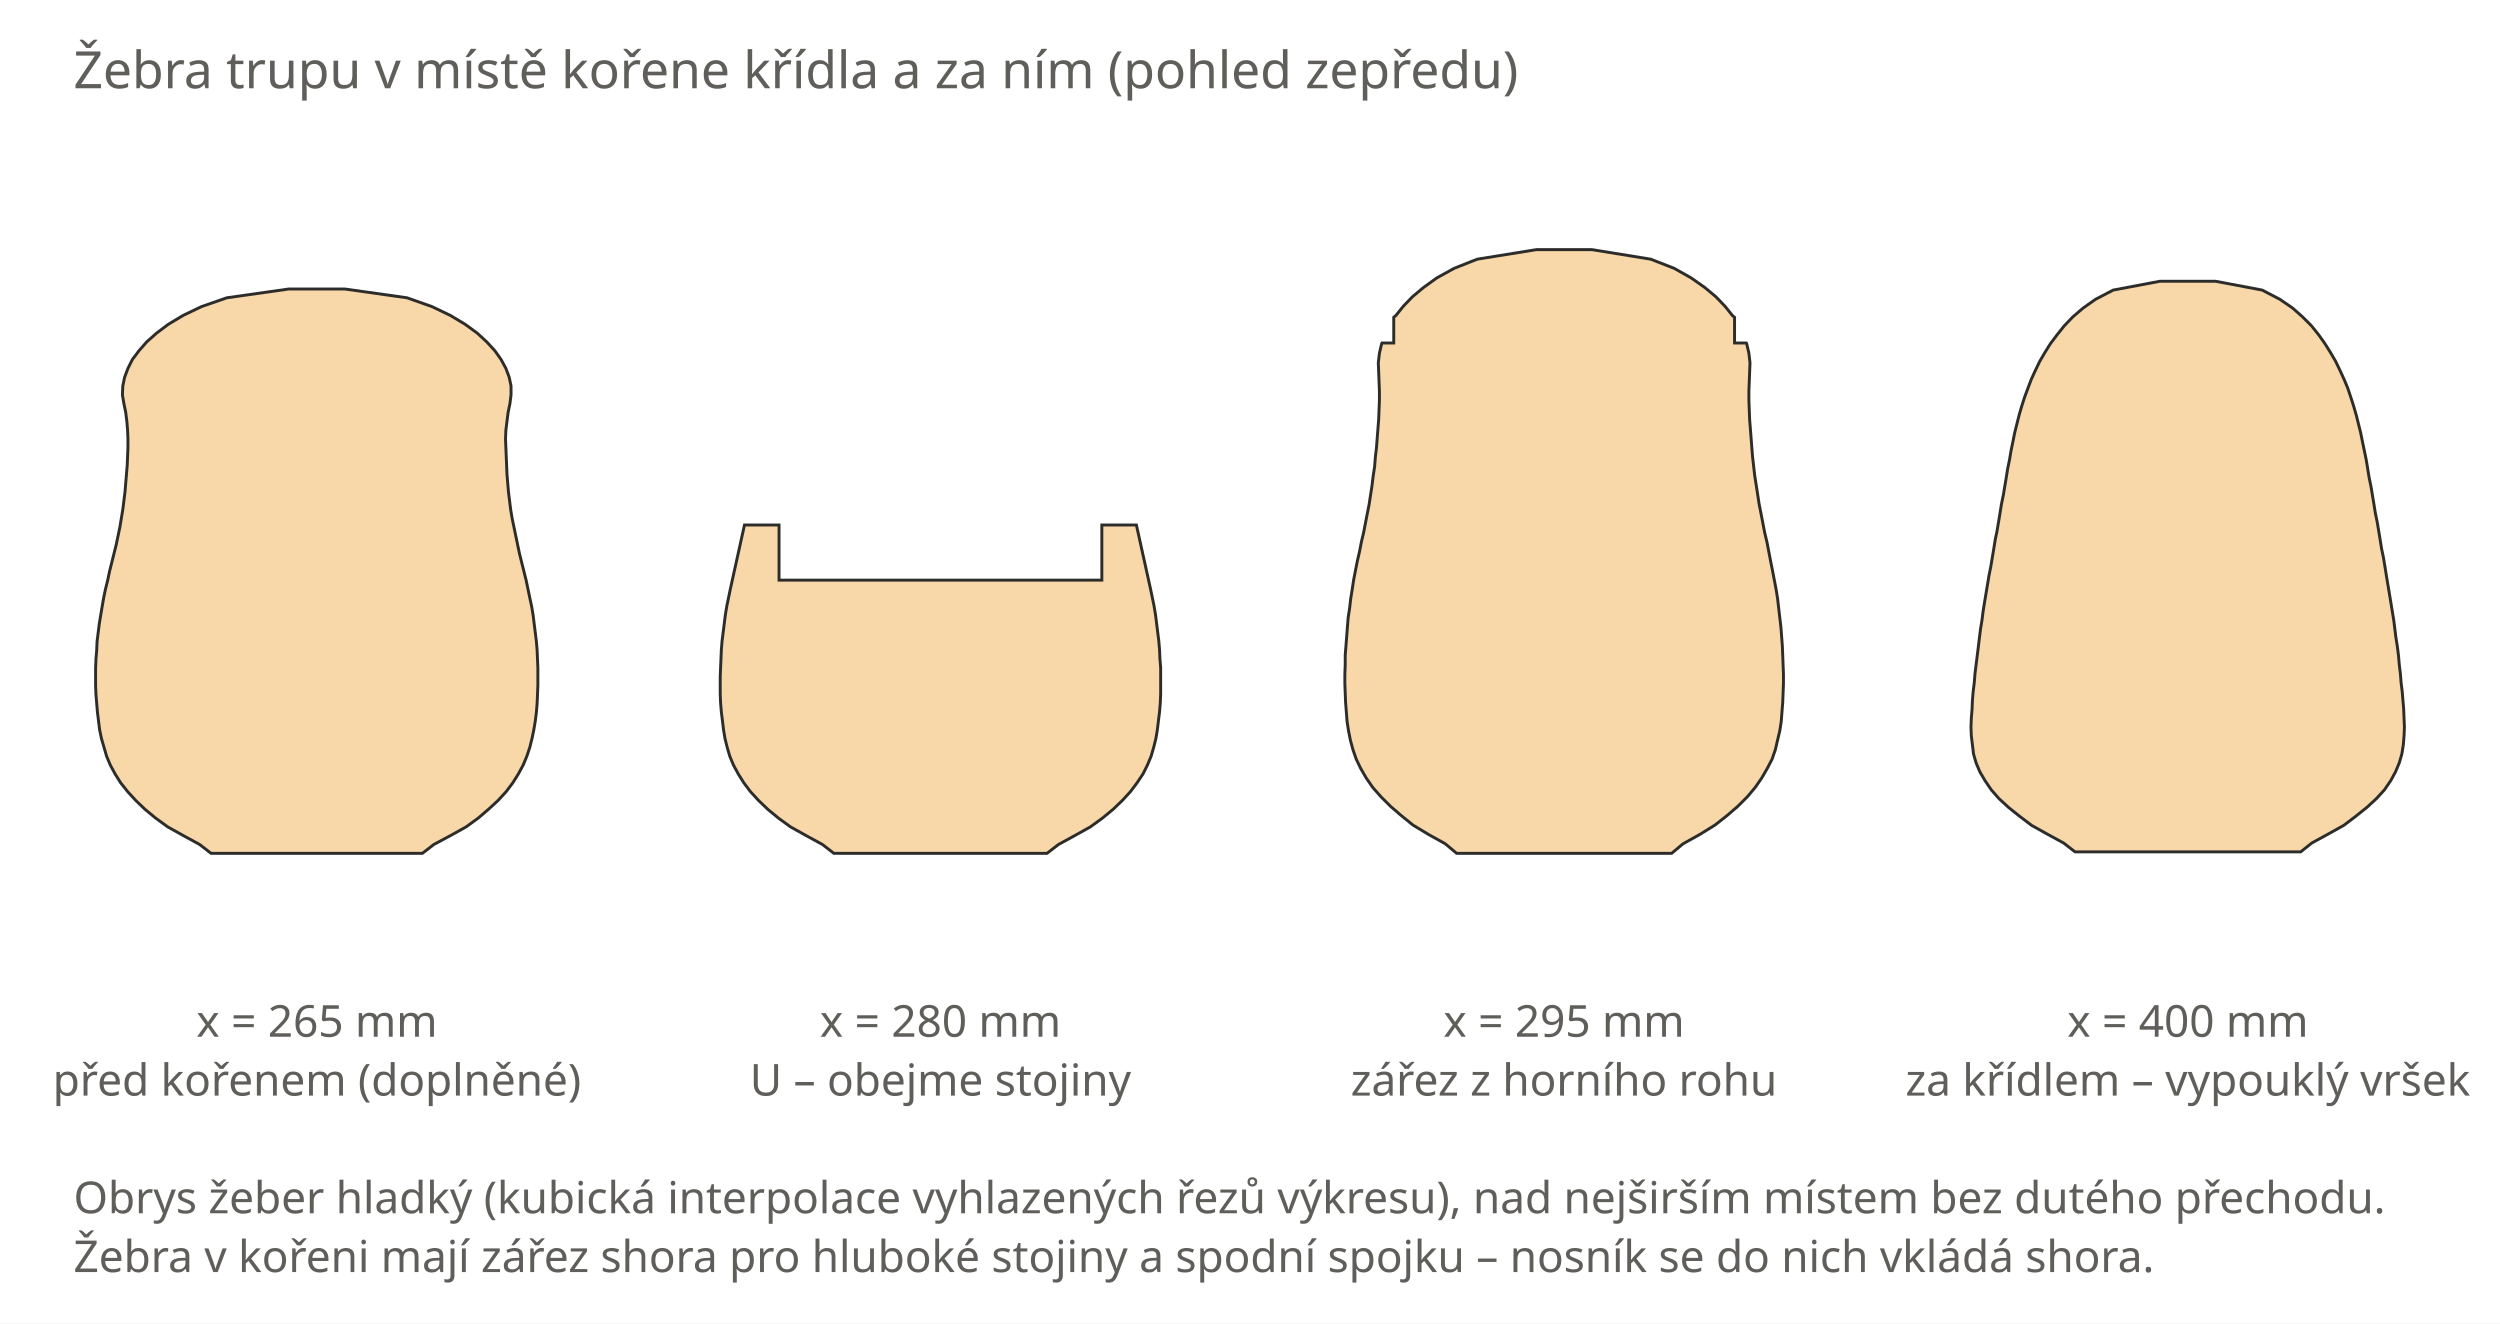
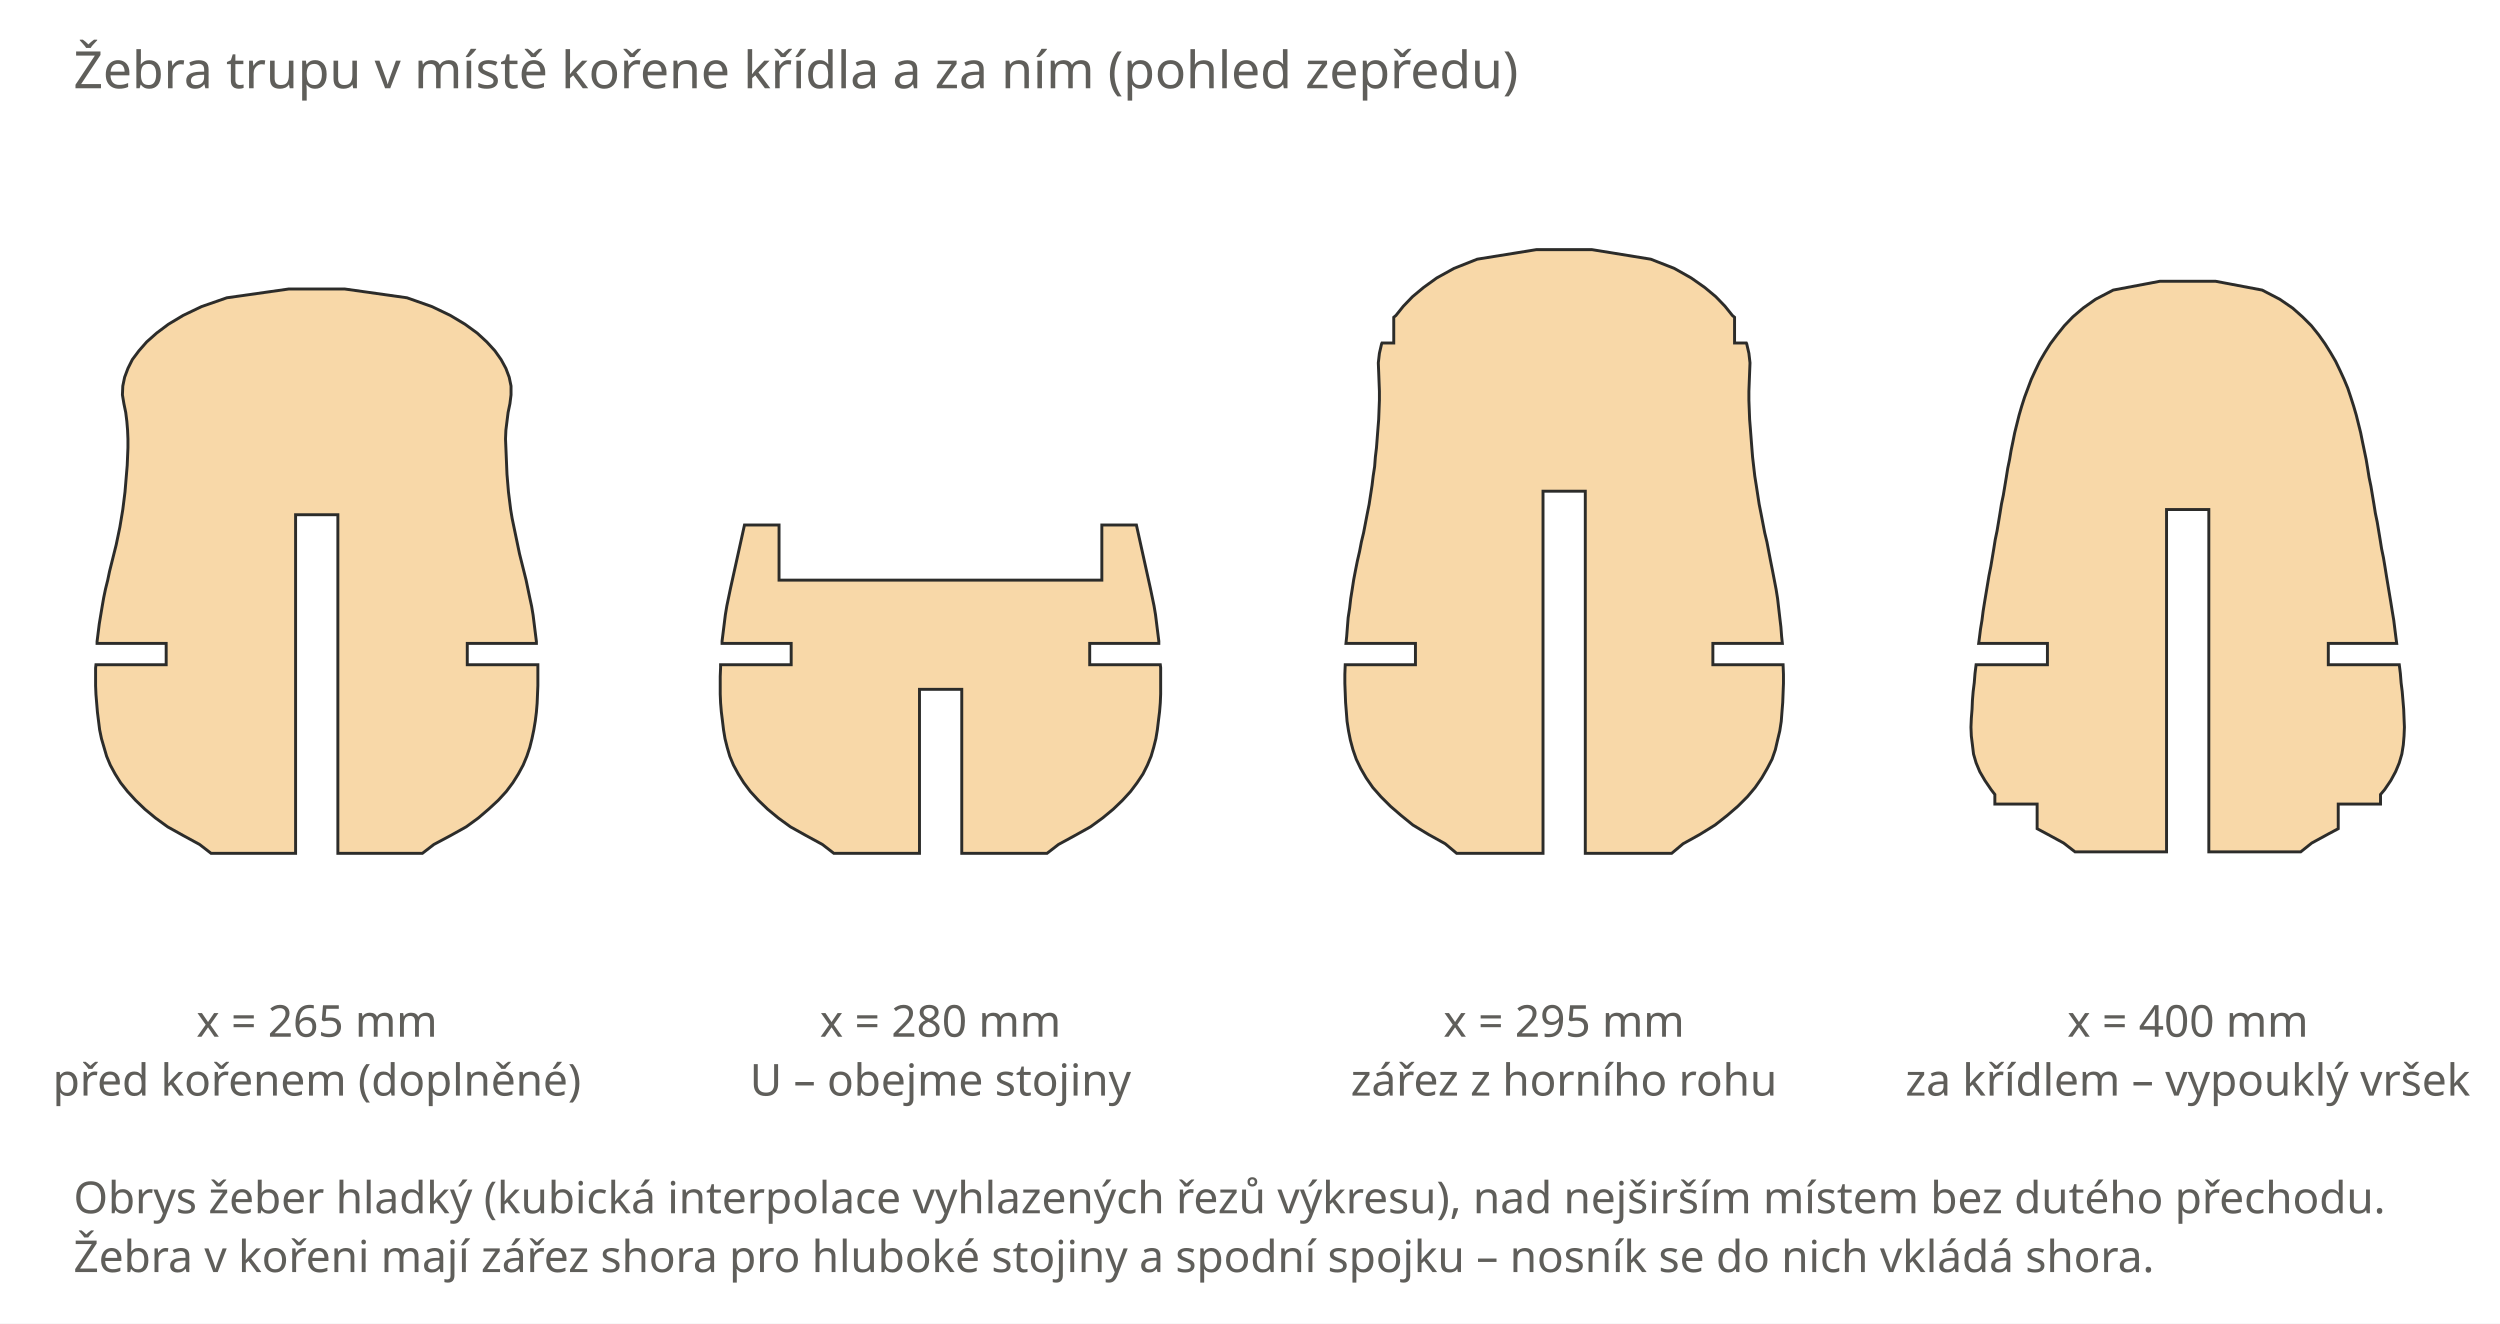
<svg xmlns="http://www.w3.org/2000/svg" width="680" viewBox="0 0 680 360" role="img">
  <defs>
    <marker id="dm" viewBox="0 0 10 10" refX="5" refY="5" markerWidth="5" markerHeight="5" orient="auto-start-reverse">
      <path d="M1 1L9 5L1 9" fill="none" stroke="#5f5e5a" stroke-width="1.2" />
    </marker>
  </defs>
  <rect width="680" height="360" fill="#fff" />
  <text x="20.0" y="24.0" text-anchor="start" font-family="sans-serif" font-size="14" fill="#5f5e5a">Žebra trupu v místě kořene křídla a za ním (pohled zepředu)</text>
-   <polygon points="114.9,232.1 118.0,229.7 122.5,227.3 126.8,224.9 130.1,222.5 132.9,220.1 135.5,217.7 137.7,215.3 139.5,212.9 141.0,210.5 142.3,208.1 143.3,205.7 144.1,203.3 144.7,200.9 145.2,198.5 145.6,196.1 145.9,193.7 146.1,191.3 146.2,188.9 146.3,186.5 146.3,184.1 146.3,181.7 146.2,179.3 146.1,176.9 145.9,174.5 145.6,172.1 145.3,169.7 145.0,167.3 144.6,164.9 144.1,162.6 143.6,160.2 143.1,157.8 142.5,155.4 141.9,153.0 141.3,150.6 140.8,148.2 140.3,145.8 139.8,143.4 139.3,141.0 138.9,138.6 138.6,136.2 138.3,133.8 138.1,131.4 137.9,129.0 137.8,126.6 137.7,124.2 137.6,121.8 137.5,119.4 137.6,117.0 137.9,114.6 138.2,112.2 138.7,109.8 139.0,107.4 139.0,105.0 138.5,102.6 137.6,100.2 136.3,97.8 134.6,95.4 132.4,93.0 129.8,90.6 126.5,88.2 122.5,85.8 117.5,83.4 110.7,81.0 93.7,78.6 78.6,78.6 61.7,81.0 54.8,83.4 49.8,85.8 45.8,88.2 42.6,90.6 39.9,93.0 37.8,95.4 36.0,97.8 34.8,100.2 33.9,102.6 33.4,105.0 33.3,107.4 33.7,109.8 34.2,112.2 34.5,114.6 34.7,117.0 34.8,119.4 34.8,121.8 34.7,124.2 34.6,126.6 34.4,129.0 34.2,131.4 34.0,133.8 33.7,136.2 33.4,138.6 33.0,141.0 32.6,143.4 32.1,145.8 31.6,148.2 31.0,150.6 30.4,153.0 29.8,155.4 29.3,157.8 28.7,160.2 28.2,162.6 27.8,164.9 27.4,167.3 27.0,169.7 26.7,172.1 26.4,174.5 26.3,176.9 26.1,179.3 26.0,181.7 26.0,184.1 26.0,186.5 26.1,188.9 26.3,191.3 26.5,193.7 26.8,196.1 27.1,198.5 27.6,200.9 28.3,203.3 29.0,205.7 30.0,208.1 31.3,210.5 32.8,212.9 34.7,215.3 36.9,217.7 39.4,220.1 42.3,222.5 45.6,224.9 49.9,227.3 54.3,229.7 57.4,232.1" fill="#EF9F27" fill-opacity="0.4" stroke="#2c2c2a" stroke-width="0.8" />
+   <polygon points="91.9,140.0 91.9,232.1 114.9,232.1 118.0,229.7 122.5,227.3 126.8,224.9 130.1,222.5 132.9,220.1 135.5,217.7 137.7,215.3 139.5,212.9 141.0,210.5 142.3,208.1 143.3,205.7 144.1,203.3 144.7,200.9 145.2,198.5 145.6,196.1 145.9,193.7 146.1,191.3 146.2,188.9 146.3,186.5 146.3,184.1 146.3,181.7 146.3,180.8 127.1,180.8 127.1,175.0 145.9,175.0 145.9,174.5 145.6,172.1 145.3,169.7 145.0,167.3 144.6,164.9 144.1,162.6 143.6,160.2 143.1,157.8 142.5,155.4 141.9,153.0 141.3,150.6 140.8,148.2 140.3,145.8 139.8,143.4 139.3,141.0 138.9,138.6 138.6,136.2 138.3,133.8 138.1,131.4 137.9,129.0 137.8,126.6 137.7,124.2 137.6,121.8 137.5,119.4 137.6,117.0 137.9,114.6 138.2,112.2 138.7,109.8 139.0,107.4 139.0,105.0 138.5,102.6 137.6,100.2 136.3,97.8 134.6,95.4 132.4,93.0 129.8,90.6 126.5,88.2 122.5,85.8 117.5,83.4 110.7,81.0 93.7,78.6 78.6,78.6 61.7,81.0 54.8,83.4 49.8,85.8 45.8,88.2 42.6,90.6 39.9,93.0 37.8,95.4 36.0,97.8 34.8,100.2 33.9,102.6 33.4,105.0 33.3,107.4 33.7,109.8 34.2,112.2 34.5,114.6 34.7,117.0 34.8,119.4 34.8,121.8 34.7,124.2 34.6,126.6 34.4,129.0 34.2,131.4 34.0,133.8 33.7,136.2 33.4,138.6 33.0,141.0 32.6,143.4 32.1,145.8 31.6,148.2 31.0,150.6 30.4,153.0 29.8,155.4 29.3,157.8 28.7,160.2 28.2,162.6 27.8,164.9 27.4,167.3 27.0,169.7 26.7,172.1 26.4,174.5 26.4,175.0 45.2,175.0 45.2,180.8 26.1,180.8 26.0,181.7 26.0,184.1 26.0,186.5 26.1,188.9 26.3,191.3 26.5,193.7 26.8,196.1 27.1,198.5 27.6,200.9 28.3,203.3 29.0,205.7 30.0,208.1 31.3,210.5 32.8,212.9 34.7,215.3 36.9,217.7 39.4,220.1 42.3,222.5 45.6,224.9 49.9,227.3 54.3,229.7 57.4,232.1 80.4,232.1 80.4,140.0" fill="#EF9F27" fill-opacity="0.4" stroke="#2c2c2a" stroke-width="0.8" />
  <text x="86.2" y="282.0" text-anchor="middle" font-family="sans-serif" font-size="12" fill="#5f5e5a">x = 265 mm</text>
  <text x="86.2" y="298.0" text-anchor="middle" font-family="sans-serif" font-size="12" fill="#5f5e5a">před kořenem (doplněné)</text>
-   <polygon points="284.8,232.1 287.9,229.7 292.3,227.3 296.6,224.9 299.9,222.5 302.8,220.1 305.3,217.7 307.5,215.3 309.3,212.9 310.9,210.5 312.1,208.1 313.1,205.7 313.8,203.3 314.4,200.9 314.8,198.5 315.1,196.0 315.4,193.6 315.6,191.2 315.7,188.8 315.7,186.4 315.7,184.0 315.7,181.6 315.5,179.2 315.4,176.8 315.2,174.4 314.9,172.0 314.6,169.6 314.3,167.2 313.9,164.8 313.4,162.4 312.9,160.0 309.1,142.8 299.7,142.8 299.7,157.8 255.8,157.8 211.9,157.8 211.9,142.8 202.5,142.8 198.7,160.0 198.2,162.4 197.7,164.8 197.3,167.2 197.0,169.6 196.7,172.0 196.4,174.4 196.2,176.8 196.1,179.2 196.0,181.6 195.9,184.0 195.9,186.4 195.9,188.8 196.0,191.2 196.2,193.6 196.5,196.0 196.8,198.5 197.2,200.9 197.8,203.3 198.5,205.7 199.5,208.1 200.8,210.5 202.3,212.9 204.1,215.3 206.3,217.7 208.8,220.1 211.7,222.5 215.0,224.9 219.3,227.3 223.7,229.7 226.8,232.1" fill="#EF9F27" fill-opacity="0.4" stroke="#2c2c2a" stroke-width="0.8" />
+   <polygon points="261.6,187.5 261.6,232.1 284.8,232.1 287.9,229.7 292.3,227.3 296.6,224.9 299.9,222.5 302.8,220.1 305.3,217.7 307.5,215.3 309.3,212.9 310.9,210.5 312.1,208.1 313.1,205.7 313.8,203.3 314.4,200.9 314.8,198.5 315.1,196.0 315.4,193.6 315.6,191.2 315.7,188.8 315.7,186.4 315.7,184.0 315.7,181.6 315.6,180.8 296.4,180.8 296.4,175.0 315.2,175.0 315.2,174.4 314.9,172.0 314.6,169.6 314.3,167.2 313.9,164.8 313.4,162.4 312.9,160.0 309.1,142.8 299.7,142.8 299.7,157.8 255.8,157.8 211.9,157.8 211.9,142.8 202.5,142.8 198.7,160.0 198.2,162.4 197.7,164.8 197.3,167.2 197.0,169.6 196.7,172.0 196.4,174.4 196.4,175.0 215.2,175.0 215.2,180.8 196.0,180.8 196.0,181.6 195.9,184.0 195.9,186.4 195.9,188.8 196.0,191.2 196.2,193.6 196.5,196.0 196.8,198.5 197.2,200.9 197.8,203.3 198.5,205.7 199.5,208.1 200.8,210.5 202.3,212.9 204.1,215.3 206.3,217.7 208.8,220.1 211.7,222.5 215.0,224.9 219.3,227.3 223.7,229.7 226.8,232.1 250.1,232.1 250.1,187.5" fill="#EF9F27" fill-opacity="0.4" stroke="#2c2c2a" stroke-width="0.8" />
  <text x="255.8" y="282.0" text-anchor="middle" font-family="sans-serif" font-size="12" fill="#5f5e5a">x = 280 mm</text>
  <text x="255.8" y="298.0" text-anchor="middle" font-family="sans-serif" font-size="12" fill="#5f5e5a">U – obejme stojiny</text>
-   <polygon points="454.7,232.1 457.8,229.5 462.3,227.0 466.5,224.4 469.8,221.8 472.7,219.3 475.3,216.7 477.4,214.2 479.2,211.6 480.7,209.0 482.0,206.5 482.9,203.9 483.5,201.3 484.1,198.8 484.5,196.2 484.7,193.6 484.9,191.1 485.0,188.5 485.1,185.9 485.1,183.4 485.0,180.8 484.9,178.2 484.8,175.7 484.6,173.1 484.4,170.5 484.1,168.0 483.8,165.4 483.5,162.8 483.1,160.3 482.6,157.7 482.1,155.1 481.6,152.6 481.1,150.0 480.6,147.4 480.0,144.9 479.5,142.3 479.0,139.7 478.5,137.2 478.1,134.6 477.7,132.0 477.3,129.5 477.0,126.9 476.7,124.3 476.5,121.8 476.3,119.2 476.1,116.6 475.9,114.1 475.8,111.5 475.7,108.9 475.7,106.4 475.8,103.8 475.9,101.2 476.0,98.7 475.7,96.1 475.1,93.5 475.0,93.3 471.8,93.3 471.8,86.3 471.2,85.8 469.2,83.3 466.7,80.7 463.7,78.2 460.0,75.6 455.4,73.0 449.0,70.5 433.0,67.9 417.9,67.9 401.8,70.5 395.5,73.0 390.8,75.6 387.2,78.2 384.2,80.7 381.7,83.3 379.7,85.8 379.1,86.3 379.1,93.3 375.9,93.3 375.8,93.5 375.2,96.1 374.9,98.7 375.0,101.2 375.1,103.8 375.2,106.4 375.2,108.9 375.1,111.5 375.0,114.1 374.8,116.6 374.6,119.2 374.4,121.8 374.1,124.3 373.9,126.9 373.5,129.5 373.2,132.0 372.8,134.6 372.4,137.2 371.9,139.7 371.4,142.3 370.9,144.9 370.3,147.4 369.8,150.0 369.2,152.6 368.7,155.1 368.2,157.7 367.8,160.3 367.4,162.8 367.1,165.4 366.7,168.0 366.5,170.5 366.3,173.1 366.1,175.7 365.9,178.2 365.9,180.8 365.8,183.4 365.8,185.9 365.9,188.5 366.0,191.1 366.2,193.6 366.4,196.2 366.8,198.8 367.3,201.3 368.0,203.9 368.9,206.5 370.1,209.0 371.6,211.6 373.4,214.2 375.6,216.7 378.2,219.3 381.1,221.8 384.3,224.4 388.6,227.0 393.1,229.5 396.2,232.1" fill="#EF9F27" fill-opacity="0.4" stroke="#2c2c2a" stroke-width="0.8" />
+   <polygon points="431.2,133.6 431.2,232.1 454.7,232.1 457.8,229.5 462.3,227.0 466.5,224.4 469.8,221.8 472.7,219.3 475.3,216.7 477.4,214.2 479.2,211.6 480.7,209.0 482.0,206.5 482.9,203.9 483.5,201.3 484.1,198.8 484.5,196.2 484.7,193.6 484.9,191.1 485.0,188.5 485.1,185.9 485.1,183.4 485.0,180.8 465.9,180.8 465.9,175.0 484.8,175.0 484.6,173.1 484.4,170.5 484.1,168.0 483.8,165.4 483.5,162.8 483.1,160.3 482.6,157.7 482.1,155.1 481.6,152.6 481.1,150.0 480.6,147.4 480.0,144.9 479.5,142.3 479.0,139.7 478.5,137.2 478.1,134.6 477.7,132.0 477.3,129.5 477.0,126.9 476.7,124.3 476.5,121.8 476.3,119.2 476.1,116.6 475.9,114.1 475.8,111.5 475.7,108.9 475.7,106.4 475.8,103.8 475.9,101.2 476.0,98.7 475.7,96.1 475.1,93.5 475.0,93.3 471.8,93.3 471.8,86.3 471.2,85.8 469.2,83.3 466.7,80.7 463.7,78.2 460.0,75.6 455.4,73.0 449.0,70.5 433.0,67.9 417.9,67.9 401.8,70.5 395.5,73.0 390.8,75.6 387.2,78.2 384.2,80.7 381.7,83.3 379.7,85.8 379.1,86.3 379.1,93.3 375.9,93.3 375.8,93.5 375.2,96.1 374.9,98.7 375.0,101.2 375.1,103.8 375.2,106.4 375.2,108.9 375.1,111.5 375.0,114.1 374.8,116.6 374.6,119.2 374.4,121.8 374.1,124.3 373.9,126.9 373.5,129.5 373.2,132.0 372.8,134.6 372.4,137.2 371.9,139.7 371.4,142.3 370.9,144.9 370.3,147.4 369.8,150.0 369.2,152.6 368.7,155.1 368.2,157.7 367.8,160.3 367.4,162.8 367.1,165.4 366.7,168.0 366.5,170.5 366.3,173.1 366.1,175.0 385.0,175.0 385.0,180.8 365.9,180.8 365.8,183.4 365.8,185.9 365.9,188.5 366.0,191.1 366.2,193.6 366.4,196.2 366.8,198.8 367.3,201.3 368.0,203.9 368.9,206.5 370.1,209.0 371.6,211.6 373.4,214.2 375.6,216.7 378.2,219.3 381.1,221.8 384.3,224.4 388.6,227.0 393.1,229.5 396.2,232.1 419.7,232.1 419.7,133.6" fill="#EF9F27" fill-opacity="0.4" stroke="#2c2c2a" stroke-width="0.8" />
  <text x="425.4" y="282.0" text-anchor="middle" font-family="sans-serif" font-size="12" fill="#5f5e5a">x = 295 mm</text>
  <text x="425.4" y="298.0" text-anchor="middle" font-family="sans-serif" font-size="12" fill="#5f5e5a">zářez z horního rohu</text>
-   <polygon points="625.8,231.7 628.8,229.3 633.2,226.9 637.5,224.5 640.8,222.0 643.8,219.6 646.4,217.2 648.6,214.8 650.3,212.3 651.6,209.9 652.6,207.5 653.3,205.1 653.7,202.6 653.9,200.2 654.0,197.8 653.9,195.4 653.8,192.9 653.6,190.5 653.4,188.1 653.1,185.7 652.9,183.2 652.6,180.8 652.4,178.4 652.1,176.0 651.7,173.5 651.4,171.1 651.1,168.7 650.7,166.3 650.3,163.8 649.9,161.4 649.5,159.0 649.1,156.6 648.7,154.1 648.3,151.7 647.8,149.3 647.4,146.8 647.0,144.4 646.6,142.0 646.1,139.6 645.7,137.1 645.3,134.7 644.9,132.3 644.4,129.9 644.0,127.4 643.6,125.0 643.1,122.6 642.6,120.2 642.1,117.7 641.5,115.3 640.9,112.9 640.2,110.5 639.4,108.0 638.6,105.6 637.6,103.2 636.5,100.8 635.3,98.3 633.9,95.9 632.4,93.5 630.7,91.1 628.7,88.6 626.3,86.2 623.6,83.8 620.1,81.4 615.3,78.9 602.6,76.5 587.5,76.5 574.8,78.9 570.0,81.4 566.6,83.8 563.8,86.2 561.5,88.6 559.5,91.1 557.7,93.5 556.2,95.9 554.8,98.3 553.6,100.8 552.5,103.2 551.6,105.6 550.7,108.0 549.9,110.5 549.2,112.9 548.6,115.3 548.0,117.7 547.5,120.2 547.0,122.6 546.6,125.0 546.1,127.4 545.7,129.9 545.3,132.3 544.9,134.7 544.4,137.1 544.0,139.6 543.6,142.0 543.2,144.4 542.7,146.8 542.3,149.3 541.9,151.7 541.5,154.1 541.0,156.6 540.6,159.0 540.2,161.4 539.8,163.8 539.4,166.3 539.1,168.7 538.7,171.1 538.4,173.5 538.1,176.0 537.8,178.4 537.5,180.8 537.2,183.2 537.0,185.7 536.7,188.1 536.5,190.5 536.4,192.9 536.2,195.4 536.1,197.8 536.2,200.2 536.5,202.6 536.8,205.1 537.5,207.5 538.5,209.9 539.9,212.3 541.6,214.8 543.7,217.2 546.3,219.6 549.3,222.0 552.6,224.5 556.9,226.9 561.3,229.3 564.4,231.7" fill="#EF9F27" fill-opacity="0.4" stroke="#2c2c2a" stroke-width="0.8" />
+   <polygon points="600.8,138.6 600.8,231.7 625.8,231.7 628.8,229.3 633.2,226.9 636.0,225.4 636.0,218.7 647.5,218.7 647.5,216.1 648.6,214.8 650.3,212.3 651.6,209.9 652.6,207.5 653.3,205.1 653.7,202.6 653.9,200.2 654.0,197.8 653.9,195.4 653.8,192.9 653.6,190.5 653.4,188.1 653.1,185.7 652.9,183.2 652.6,180.8 633.3,180.8 633.3,175.0 651.9,175.0 651.7,173.5 651.4,171.1 651.1,168.7 650.7,166.3 650.3,163.8 649.9,161.4 649.5,159.0 649.1,156.6 648.7,154.1 648.3,151.7 647.8,149.3 647.4,146.8 647.0,144.4 646.6,142.0 646.1,139.6 645.7,137.1 645.3,134.7 644.9,132.3 644.4,129.9 644.0,127.4 643.6,125.0 643.1,122.6 642.6,120.2 642.1,117.7 641.5,115.3 640.9,112.9 640.2,110.5 639.4,108.0 638.6,105.6 637.6,103.2 636.5,100.8 635.3,98.3 633.9,95.9 632.4,93.5 630.7,91.1 628.7,88.6 626.3,86.2 623.6,83.8 620.1,81.4 615.3,78.9 602.6,76.5 587.5,76.5 574.8,78.9 570.0,81.4 566.6,83.8 563.8,86.2 561.5,88.6 559.5,91.1 557.7,93.5 556.2,95.9 554.8,98.3 553.6,100.8 552.5,103.2 551.6,105.6 550.7,108.0 549.9,110.5 549.2,112.9 548.6,115.3 548.0,117.7 547.5,120.2 547.0,122.6 546.6,125.0 546.1,127.4 545.7,129.9 545.3,132.3 544.9,134.7 544.4,137.1 544.0,139.6 543.6,142.0 543.2,144.4 542.7,146.8 542.3,149.3 541.9,151.7 541.5,154.1 541.0,156.6 540.6,159.0 540.2,161.4 539.8,163.8 539.4,166.3 539.1,168.7 538.7,171.1 538.4,173.5 538.2,175.0 556.9,175.0 556.9,180.8 537.5,180.8 537.2,183.2 537.0,185.7 536.7,188.1 536.5,190.5 536.4,192.9 536.2,195.4 536.1,197.8 536.2,200.2 536.5,202.6 536.8,205.1 537.5,207.5 538.5,209.9 539.9,212.3 541.6,214.8 542.6,216.1 542.6,218.7 554.1,218.7 554.1,225.4 556.9,226.9 561.3,229.3 564.4,231.7 589.3,231.7 589.3,138.6" fill="#EF9F27" fill-opacity="0.4" stroke="#2c2c2a" stroke-width="0.8" />
  <text x="595.1" y="282.0" text-anchor="middle" font-family="sans-serif" font-size="12" fill="#5f5e5a">x = 400 mm</text>
  <text x="595.1" y="298.0" text-anchor="middle" font-family="sans-serif" font-size="12" fill="#5f5e5a">za křídlem – vypouklý vršek</text>
  <text x="20.0" y="330.0" text-anchor="start" font-family="sans-serif" font-size="12" fill="#5f5e5a">Obrys žeber hladký (kubická interpolace vyhlazených řezů výkresu), nad nejširším místem bez dutého přechodu.</text>
  <text x="20.0" y="346.0" text-anchor="start" font-family="sans-serif" font-size="12" fill="#5f5e5a">Žebra v kořeni mají zářez shora pro hluboké stojiny a spodní spojku – nosník se do nich vkládá shora.</text>
</svg>
